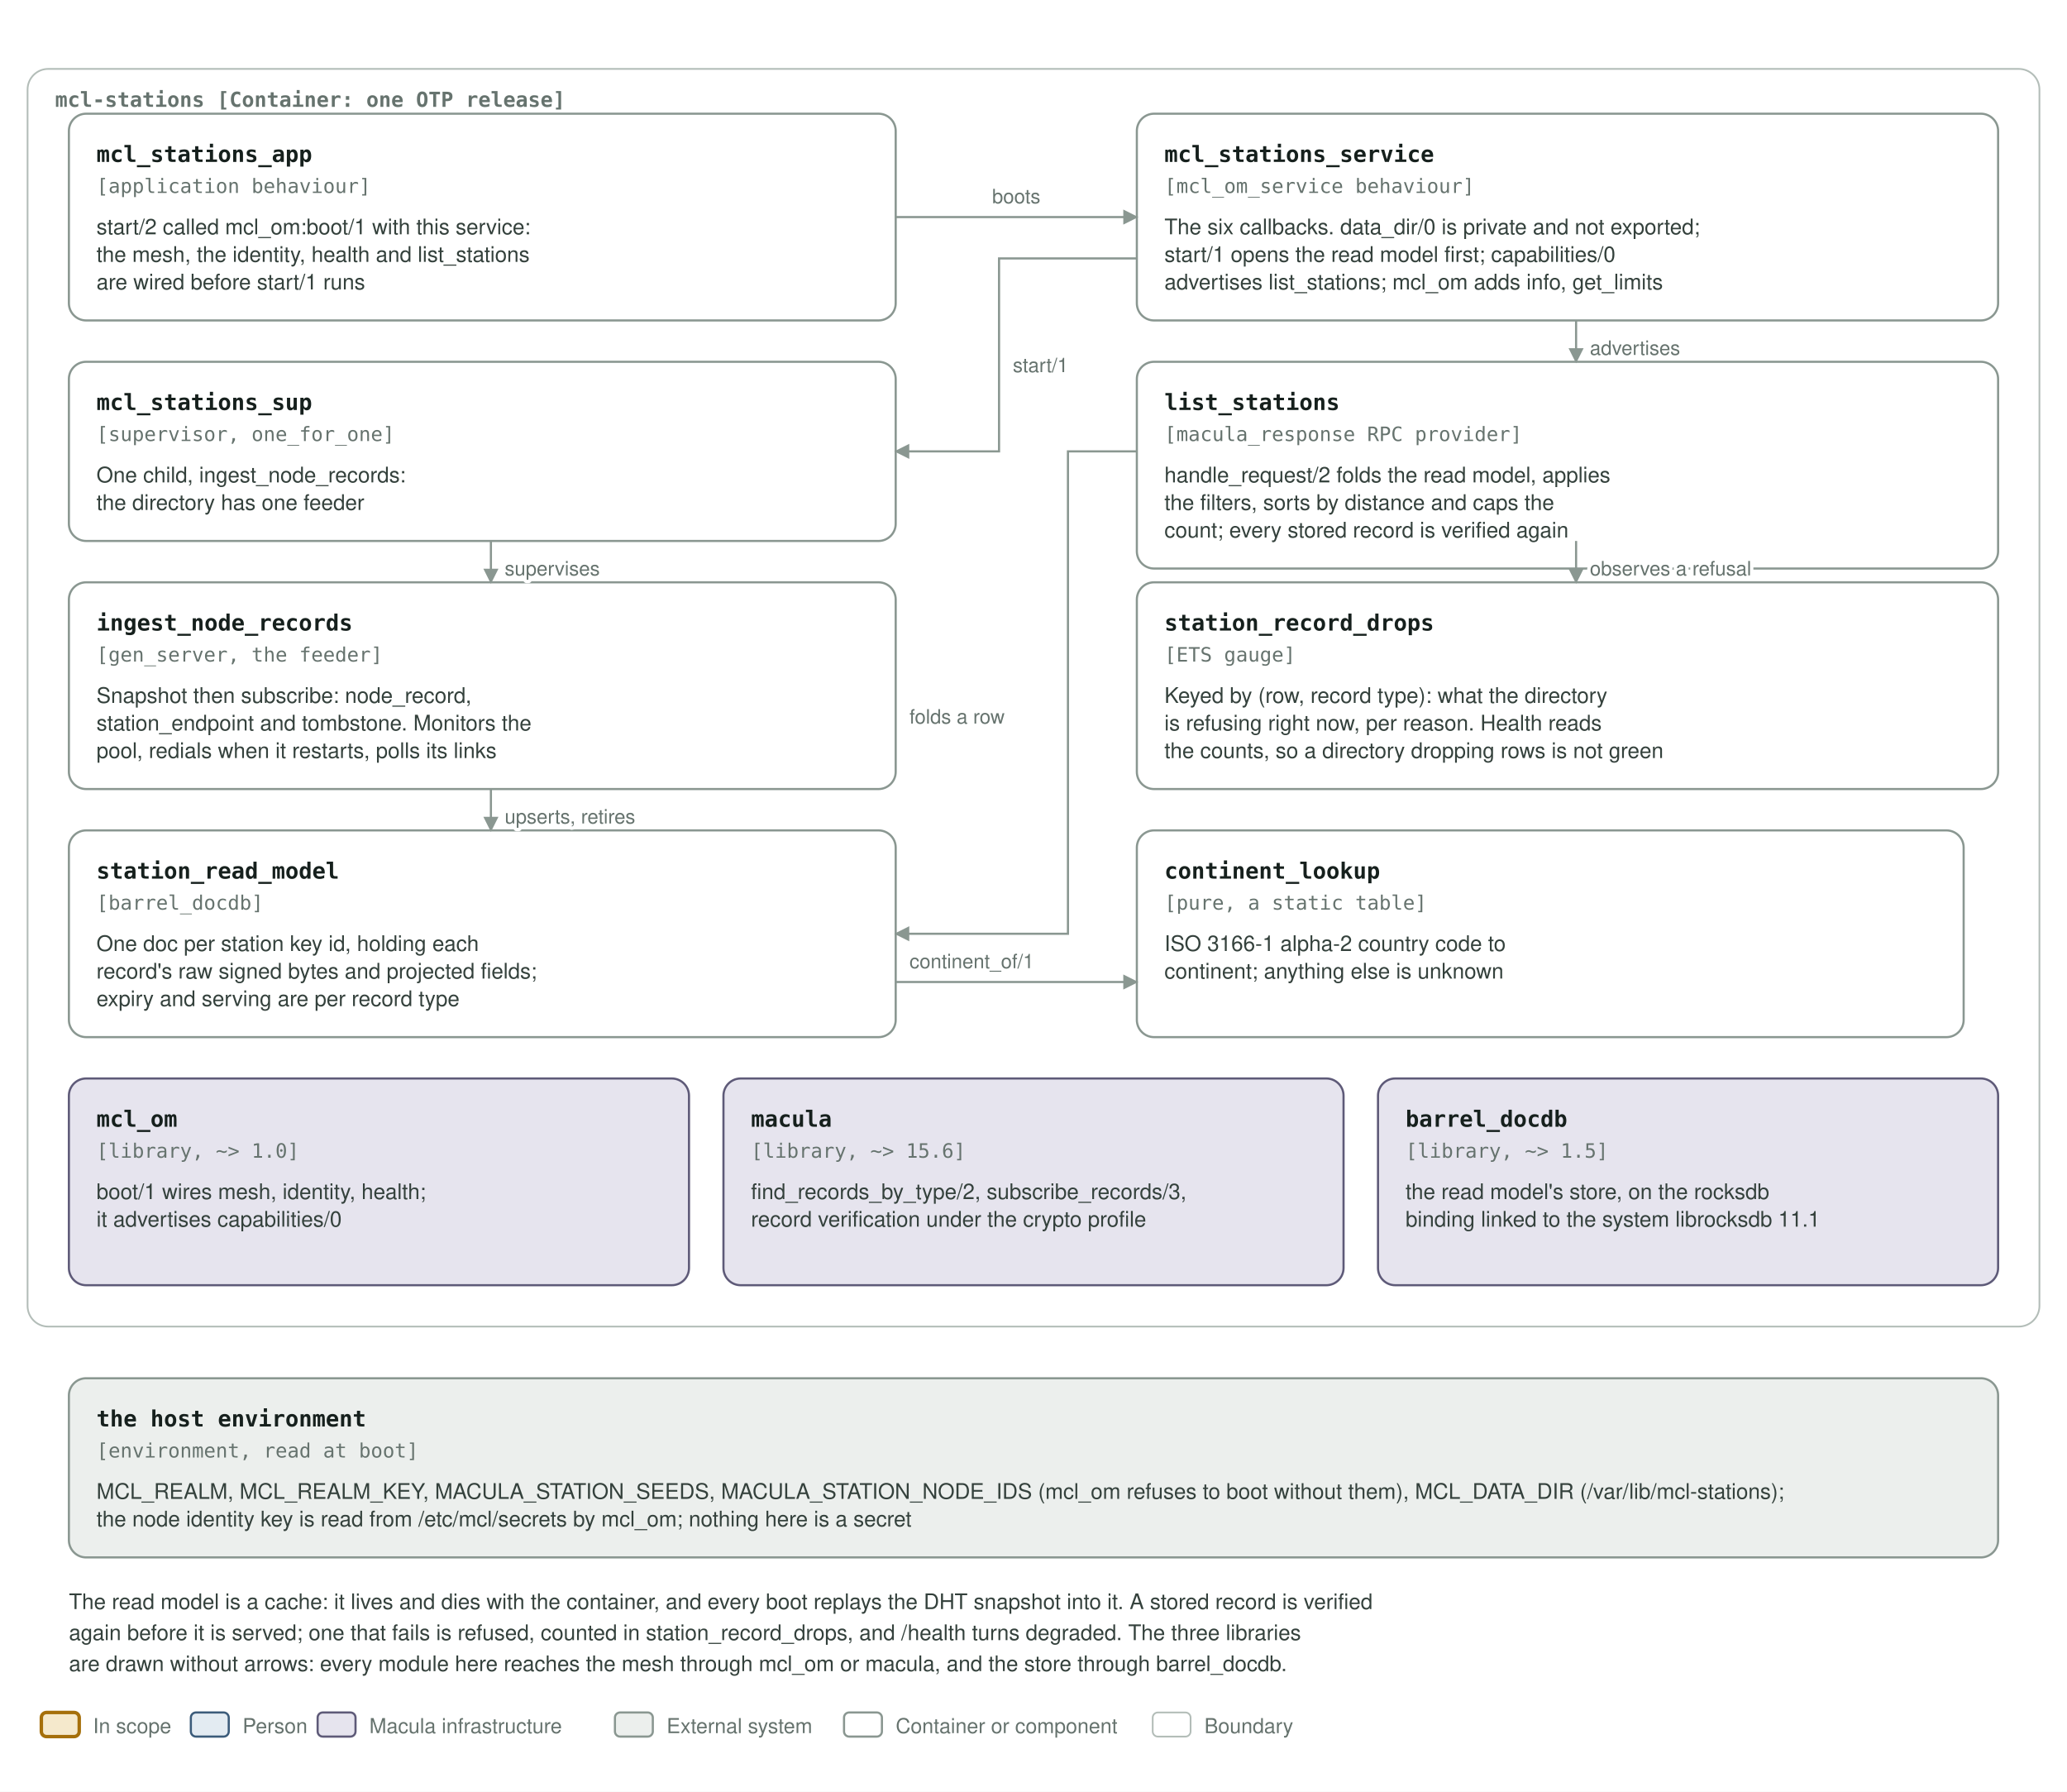
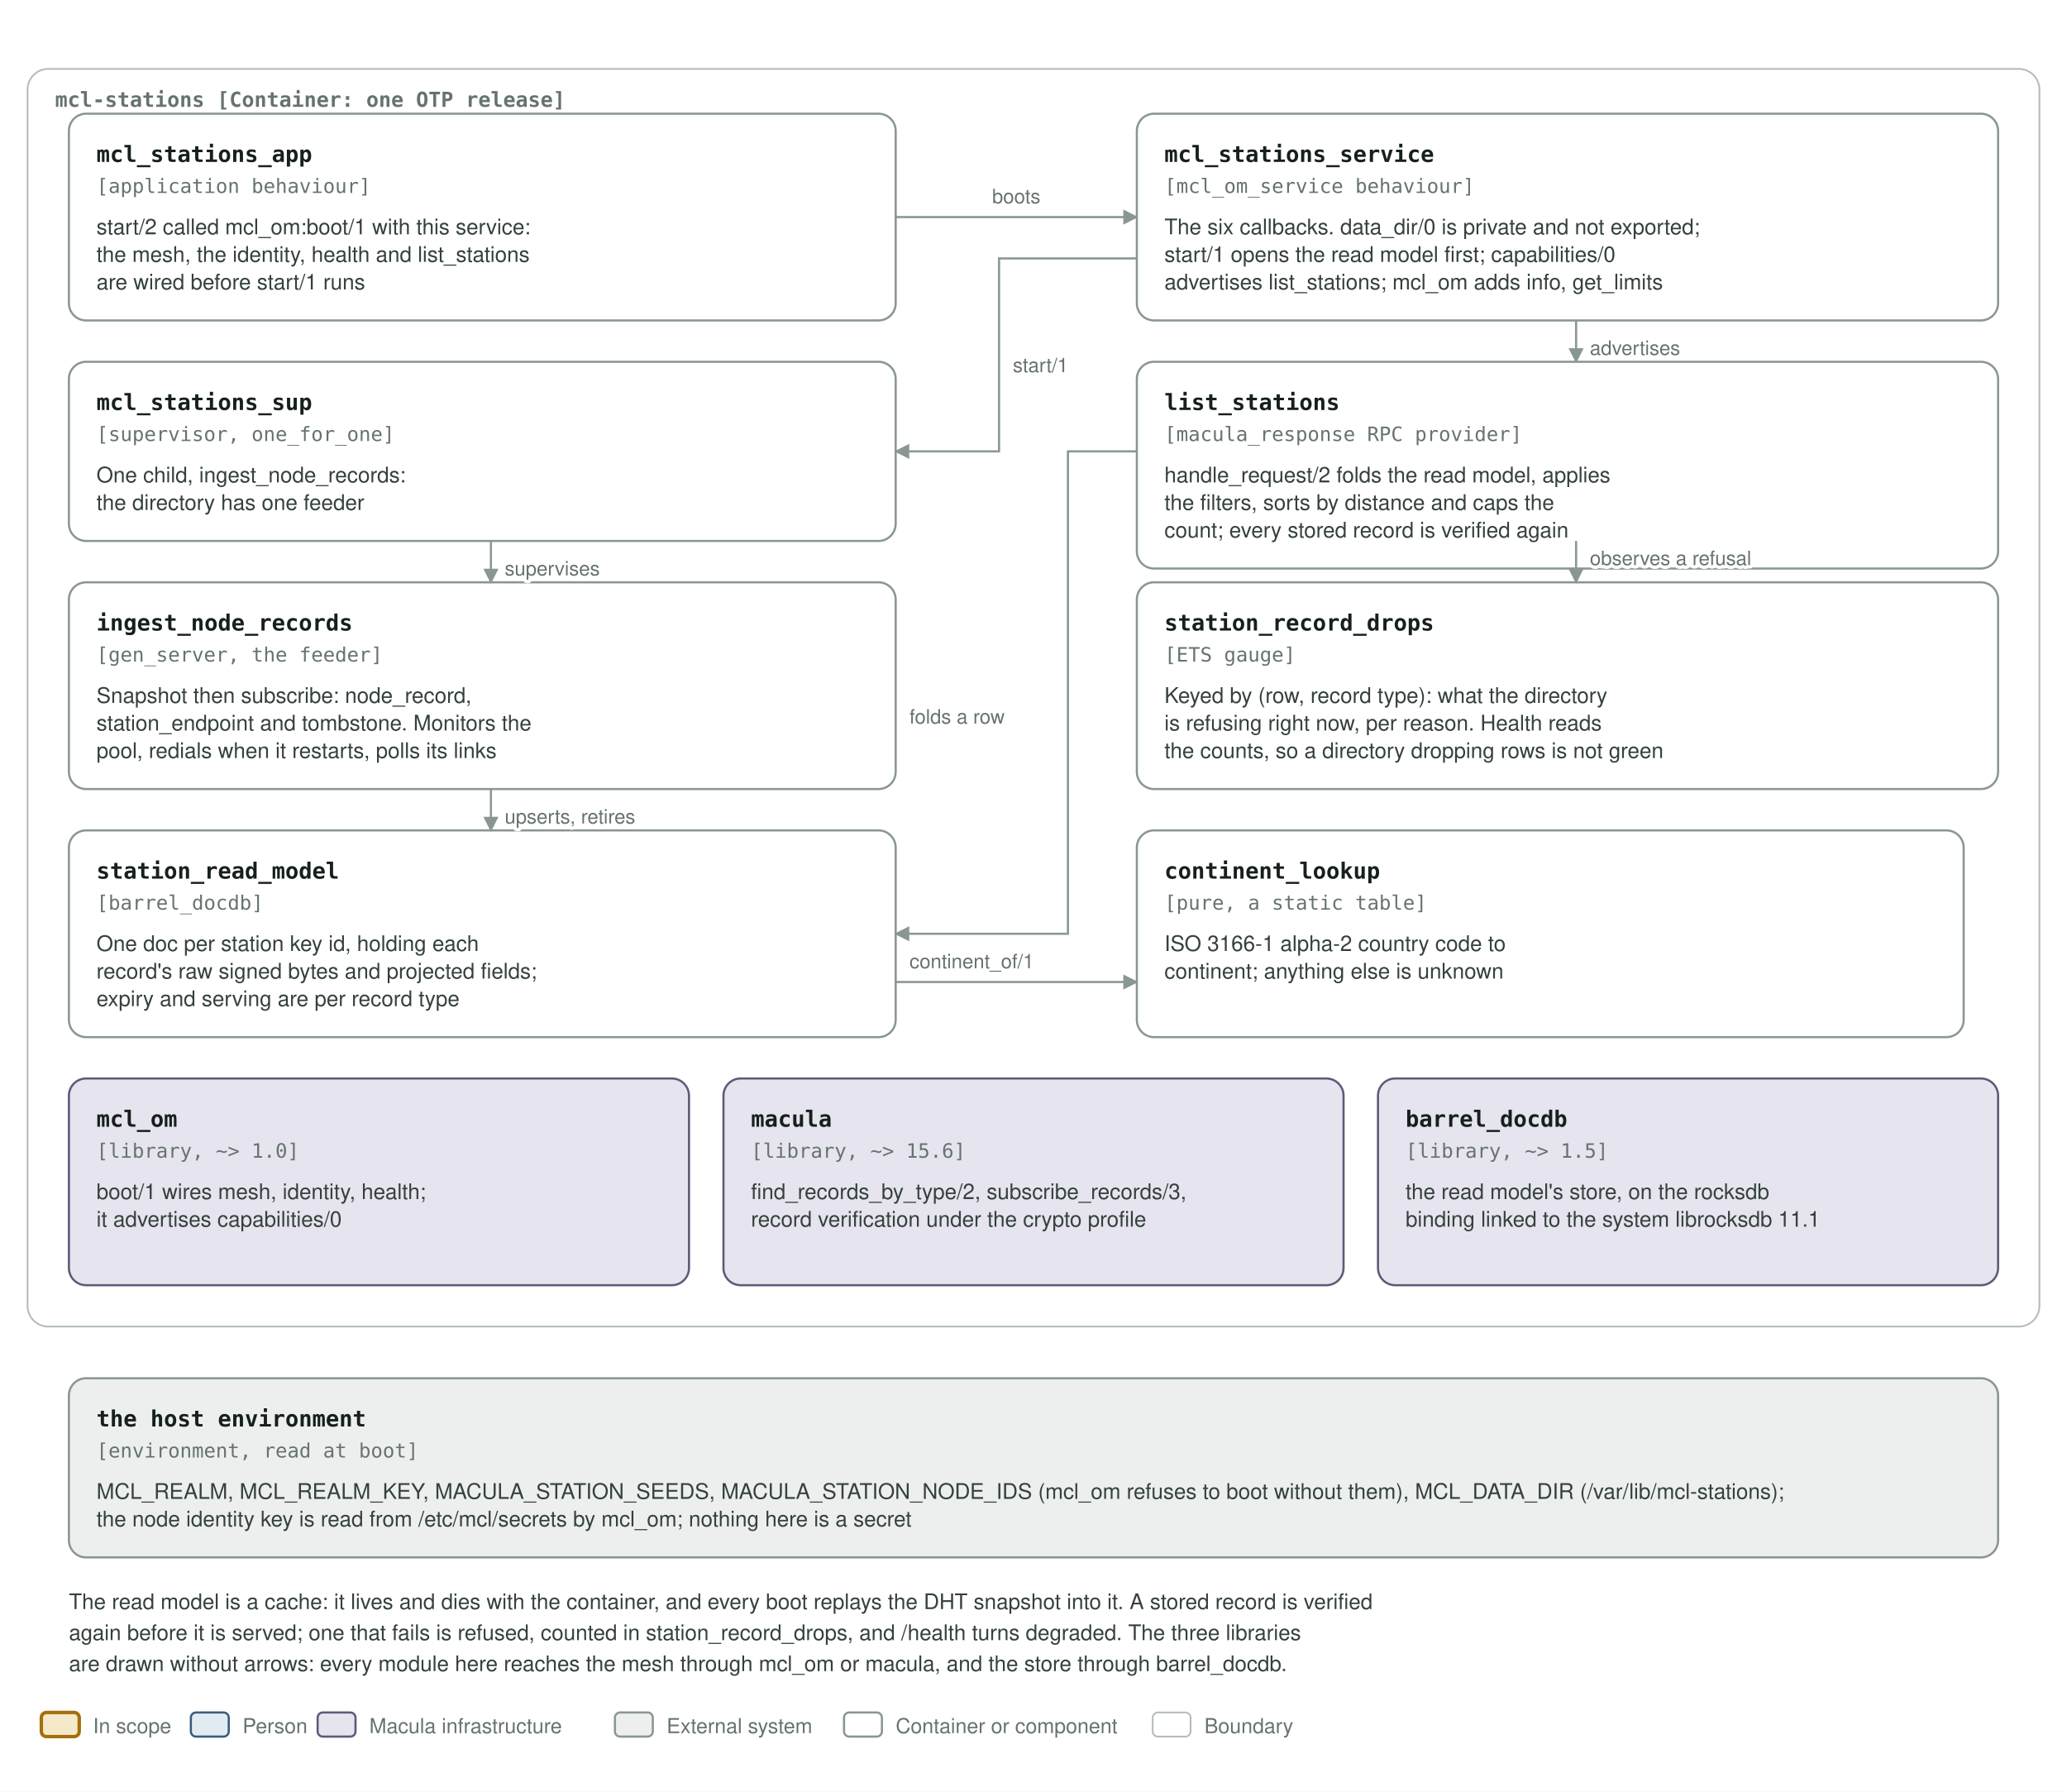
<svg xmlns="http://www.w3.org/2000/svg" viewBox="0 0 1200 1040" role="img" aria-label="mcl-stations components">
  <style>
.t-name { font-family: "Atkinson Hyperlegible", "Segoe UI", system-ui, -apple-system, Helvetica, Arial, sans-serif; font-size: 15px; font-weight: 700; }
.t-desc { font-family: "Atkinson Hyperlegible", "Segoe UI", system-ui, -apple-system, Helvetica, Arial, sans-serif; font-size: 12.5px; }
.t-rel { font-family: "Atkinson Hyperlegible", "Segoe UI", system-ui, -apple-system, Helvetica, Arial, sans-serif; font-size: 11.5px; paint-order: stroke; stroke-width: 4px; stroke-linejoin: round; }
.t-code { font-family: "JetBrains Mono", ui-monospace, Menlo, Consolas, monospace; font-size: 13px; font-weight: 600; }
.t-type { font-family: "JetBrains Mono", ui-monospace, Menlo, Consolas, monospace; font-size: 11.5px; }
.t-bound { font-family: "JetBrains Mono", ui-monospace, Menlo, Consolas, monospace; font-size: 12px; font-weight: 600; }
.t-leg { font-family: "Atkinson Hyperlegible", "Segoe UI", system-ui, -apple-system, Helvetica, Arial, sans-serif; font-size: 12px; }
.edge { fill: none; stroke-width: 1.25; }
.edge-later { fill: none; stroke-width: 1.25; stroke-dasharray: 5 4; }
.bg { fill: #FFFFFF; }
.b-sys { fill: #F5E9CC; stroke: #A56F0A; stroke-width: 2; }
.b-per { fill: #E3EBF2; stroke: #3B5B7A; stroke-width: 1.25; }
.b-mac { fill: #E6E4EE; stroke: #5E5A78; stroke-width: 1.25; }
.b-ext { fill: #ECEFED; stroke: #8A9791; stroke-width: 1.25; }
.b-cmp { fill: #FFFFFF; stroke: #8A9791; stroke-width: 1.25; }
.b-later { fill: none; stroke: #8A9791; stroke-width: 1.25; stroke-dasharray: 5 4; }
.bound { fill: none; stroke: #B3BDB8; stroke-width: 1; }
.head { fill: #3B5B7A; }
.t-name, .t-code { fill: #16201D; }
.t-type, .t-bound, .t-leg { fill: #66736E; }
.t-desc { fill: #34413C; }
.t-rel { fill: #66736E; stroke: #FFFFFF; }
.edge, .edge-later { stroke: #8A9791; }
.arrowhead { fill: #8A9791; }
@media (prefers-color-scheme: dark) {
.bg { fill: #171F1C; }
.b-sys { fill: #3A2E13; stroke: #E3AA3C; }
.b-per { fill: #1D2A36; stroke: #8EB4D8; }
.b-mac { fill: #26243A; stroke: #A9A4C8; }
.b-ext { fill: #1C2421; stroke: #7D8B85; }
.b-cmp { fill: #171F1C; stroke: #7D8B85; }
.b-later { stroke: #7D8B85; }
.bound { stroke: #4A5752; }
.head { fill: #8EB4D8; }
.t-name, .t-code { fill: #E6ECE9; }
.t-type, .t-bound, .t-leg { fill: #93A09A; }
.t-desc { fill: #C3CDC8; }
.t-rel { fill: #93A09A; stroke: #171F1C; }
.edge, .edge-later { stroke: #7D8B85; }
.arrowhead { fill: #7D8B85; }
}
</style>
  <defs>
    <marker id="a" viewBox="0 0 10 10" refX="9" refY="5" markerWidth="7" markerHeight="7" orient="auto-start-reverse">
      <path class="arrowhead" d="M0 0L10 5L0 10z" />
    </marker>
  </defs>
  <rect class="bg" x="0" y="0" width="1200" height="1040" />
  <rect class="bound" x="16" y="40" width="1168" height="730" rx="12" />
  <text class="t-bound" x="32" y="62">mcl-stations [Container: one OTP release]</text>
  <rect class="b-cmp" x="40" y="66" width="480" height="120" rx="10" />
  <text class="t-code" x="56" y="94">mcl_stations_app</text>
  <text class="t-type" x="56" y="112">[application behaviour]</text>
  <text class="t-desc" x="56" y="136">start/2 called mcl_om:boot/1 with this service:</text>
  <text class="t-desc" x="56" y="152">the mesh, the identity, health and list_stations</text>
  <text class="t-desc" x="56" y="168">are wired before start/1 runs</text>
  <rect class="b-cmp" x="660" y="66" width="500" height="120" rx="10" />
  <text class="t-code" x="676" y="94">mcl_stations_service</text>
  <text class="t-type" x="676" y="112">[mcl_om_service behaviour]</text>
  <text class="t-desc" x="676" y="136">The six callbacks. data_dir/0 is private and not exported;</text>
  <text class="t-desc" x="676" y="152">start/1 opens the read model first; capabilities/0</text>
  <text class="t-desc" x="676" y="168">advertises list_stations; mcl_om adds info, get_limits</text>
  <rect class="b-cmp" x="40" y="210" width="480" height="104" rx="10" />
  <text class="t-code" x="56" y="238">mcl_stations_sup</text>
  <text class="t-type" x="56" y="256">[supervisor, one_for_one]</text>
  <text class="t-desc" x="56" y="280">One child, ingest_node_records:</text>
  <text class="t-desc" x="56" y="296">the directory has one feeder</text>
  <rect class="b-cmp" x="660" y="210" width="500" height="120" rx="10" />
  <text class="t-code" x="676" y="238">list_stations</text>
  <text class="t-type" x="676" y="256">[macula_response RPC provider]</text>
  <text class="t-desc" x="676" y="280">handle_request/2 folds the read model, applies</text>
  <text class="t-desc" x="676" y="296">the filters, sorts by distance and caps the</text>
  <text class="t-desc" x="676" y="312">count; every stored record is verified again</text>
  <rect class="b-cmp" x="40" y="338" width="480" height="120" rx="10" />
  <text class="t-code" x="56" y="366">ingest_node_records</text>
  <text class="t-type" x="56" y="384">[gen_server, the feeder]</text>
  <text class="t-desc" x="56" y="408">Snapshot then subscribe: node_record,</text>
  <text class="t-desc" x="56" y="424">station_endpoint and tombstone. Monitors the</text>
  <text class="t-desc" x="56" y="440">pool, redials when it restarts, polls its links</text>
  <rect class="b-cmp" x="660" y="338" width="500" height="120" rx="10" />
  <text class="t-code" x="676" y="366">station_record_drops</text>
  <text class="t-type" x="676" y="384">[ETS gauge]</text>
  <text class="t-desc" x="676" y="408">Keyed by (row, record type): what the directory</text>
  <text class="t-desc" x="676" y="424">is refusing right now, per reason. Health reads</text>
  <text class="t-desc" x="676" y="440">the counts, so a directory dropping rows is not green</text>
  <rect class="b-cmp" x="40" y="482" width="480" height="120" rx="10" />
  <text class="t-code" x="56" y="510">station_read_model</text>
  <text class="t-type" x="56" y="528">[barrel_docdb]</text>
  <text class="t-desc" x="56" y="552">One doc per station key id, holding each</text>
  <text class="t-desc" x="56" y="568">record's raw signed bytes and projected fields;</text>
  <text class="t-desc" x="56" y="584">expiry and serving are per record type</text>
  <rect class="b-cmp" x="660" y="482" width="480" height="120" rx="10" />
  <text class="t-code" x="676" y="510">continent_lookup</text>
  <text class="t-type" x="676" y="528">[pure, a static table]</text>
  <text class="t-desc" x="676" y="552">ISO 3166-1 alpha-2 country code to</text>
  <text class="t-desc" x="676" y="568">continent; anything else is unknown</text>
  <rect class="b-mac" x="40" y="626" width="360" height="120" rx="10" />
  <text class="t-code" x="56" y="654">mcl_om</text>
  <text class="t-type" x="56" y="672">[library, ~&gt; 1.0]</text>
  <text class="t-desc" x="56" y="696">boot/1 wires mesh, identity, health;</text>
  <text class="t-desc" x="56" y="712">it advertises capabilities/0</text>
  <rect class="b-mac" x="420" y="626" width="360" height="120" rx="10" />
  <text class="t-code" x="436" y="654">macula</text>
  <text class="t-type" x="436" y="672">[library, ~&gt; 15.6]</text>
  <text class="t-desc" x="436" y="696">find_records_by_type/2, subscribe_records/3,</text>
  <text class="t-desc" x="436" y="712">record verification under the crypto profile</text>
  <rect class="b-mac" x="800" y="626" width="360" height="120" rx="10" />
  <text class="t-code" x="816" y="654">barrel_docdb</text>
  <text class="t-type" x="816" y="672">[library, ~&gt; 1.5]</text>
  <text class="t-desc" x="816" y="696">the read model's store, on the rocksdb</text>
  <text class="t-desc" x="816" y="712">binding linked to the system librocksdb 11.1</text>
  <rect class="b-ext" x="40" y="800" width="1120" height="104" rx="10" />
  <text class="t-code" x="56" y="828">the host environment</text>
  <text class="t-type" x="56" y="846">[environment, read at boot]</text>
  <text class="t-desc" x="56" y="870">MCL_REALM, MCL_REALM_KEY, MACULA_STATION_SEEDS, MACULA_STATION_NODE_IDS (mcl_om refuses to boot without them), MCL_DATA_DIR (/var/lib/mcl-stations);</text>
  <text class="t-desc" x="56" y="886">the node identity key is read from /etc/mcl/secrets by mcl_om; nothing here is a secret</text>
  <path class="edge" d="M520 126H660" marker-end="url(#a)" />
  <text class="t-rel" x="590" y="118" text-anchor="middle">boots</text>
  <path class="edge" d="M660 150H580V262H520" marker-end="url(#a)" />
  <text class="t-rel" x="588" y="216">start/1</text>
  <path class="edge" d="M915 186V210" marker-end="url(#a)" />
  <text class="t-rel" x="923" y="206">advertises</text>
  <path class="edge" d="M285 314V338" marker-end="url(#a)" />
  <text class="t-rel" x="293" y="334">supervises</text>
  <path class="edge" d="M285 458V482" marker-end="url(#a)" />
  <text class="t-rel" x="293" y="478">upserts, retires</text>
  <path class="edge" d="M915 314V338" marker-end="url(#a)" />
-   <text class="t-rel" x="923" y="334">observes a refusal</text>
+   <text class="t-rel" x="923" y="328">observes a refusal</text>
  <path class="edge" d="M660 262H620V542H520" marker-end="url(#a)" />
  <text class="t-rel" x="528" y="420">folds a row</text>
  <path class="edge" d="M520 570H660" marker-end="url(#a)" />
  <text class="t-rel" x="528" y="562">continent_of/1</text>
  <text class="t-desc" x="40" y="934">The read model is a cache: it lives and dies with the container, and every boot replays the DHT snapshot into it. A stored record is verified</text>
  <text class="t-desc" x="40" y="952">again before it is served; one that fails is refused, counted in station_record_drops, and /health turns degraded. The three libraries</text>
  <text class="t-desc" x="40" y="970">are drawn without arrows: every module here reaches the mesh through mcl_om or macula, and the store through barrel_docdb.</text>
  <rect class="b-sys" x="24" y="994" width="22" height="14" rx="3" />
  <text class="t-leg" x="54" y="1006">In scope</text>
  <rect class="b-per" x="110.8" y="994" width="22" height="14" rx="3" />
  <text class="t-leg" x="140.8" y="1006">Person</text>
  <rect class="b-mac" x="184.4" y="994" width="22" height="14" rx="3" />
  <text class="t-leg" x="214.4" y="1006">Macula infrastructure</text>
  <rect class="b-ext" x="357.0" y="994" width="22" height="14" rx="3" />
  <text class="t-leg" x="387.0" y="1006">External system</text>
  <rect class="b-cmp" x="490.0" y="994" width="22" height="14" rx="3" />
  <text class="t-leg" x="520.0" y="1006">Container or component</text>
  <rect class="bound" x="669.2" y="994" width="22" height="14" rx="3" />
  <text class="t-leg" x="699.2" y="1006">Boundary</text>
</svg>
